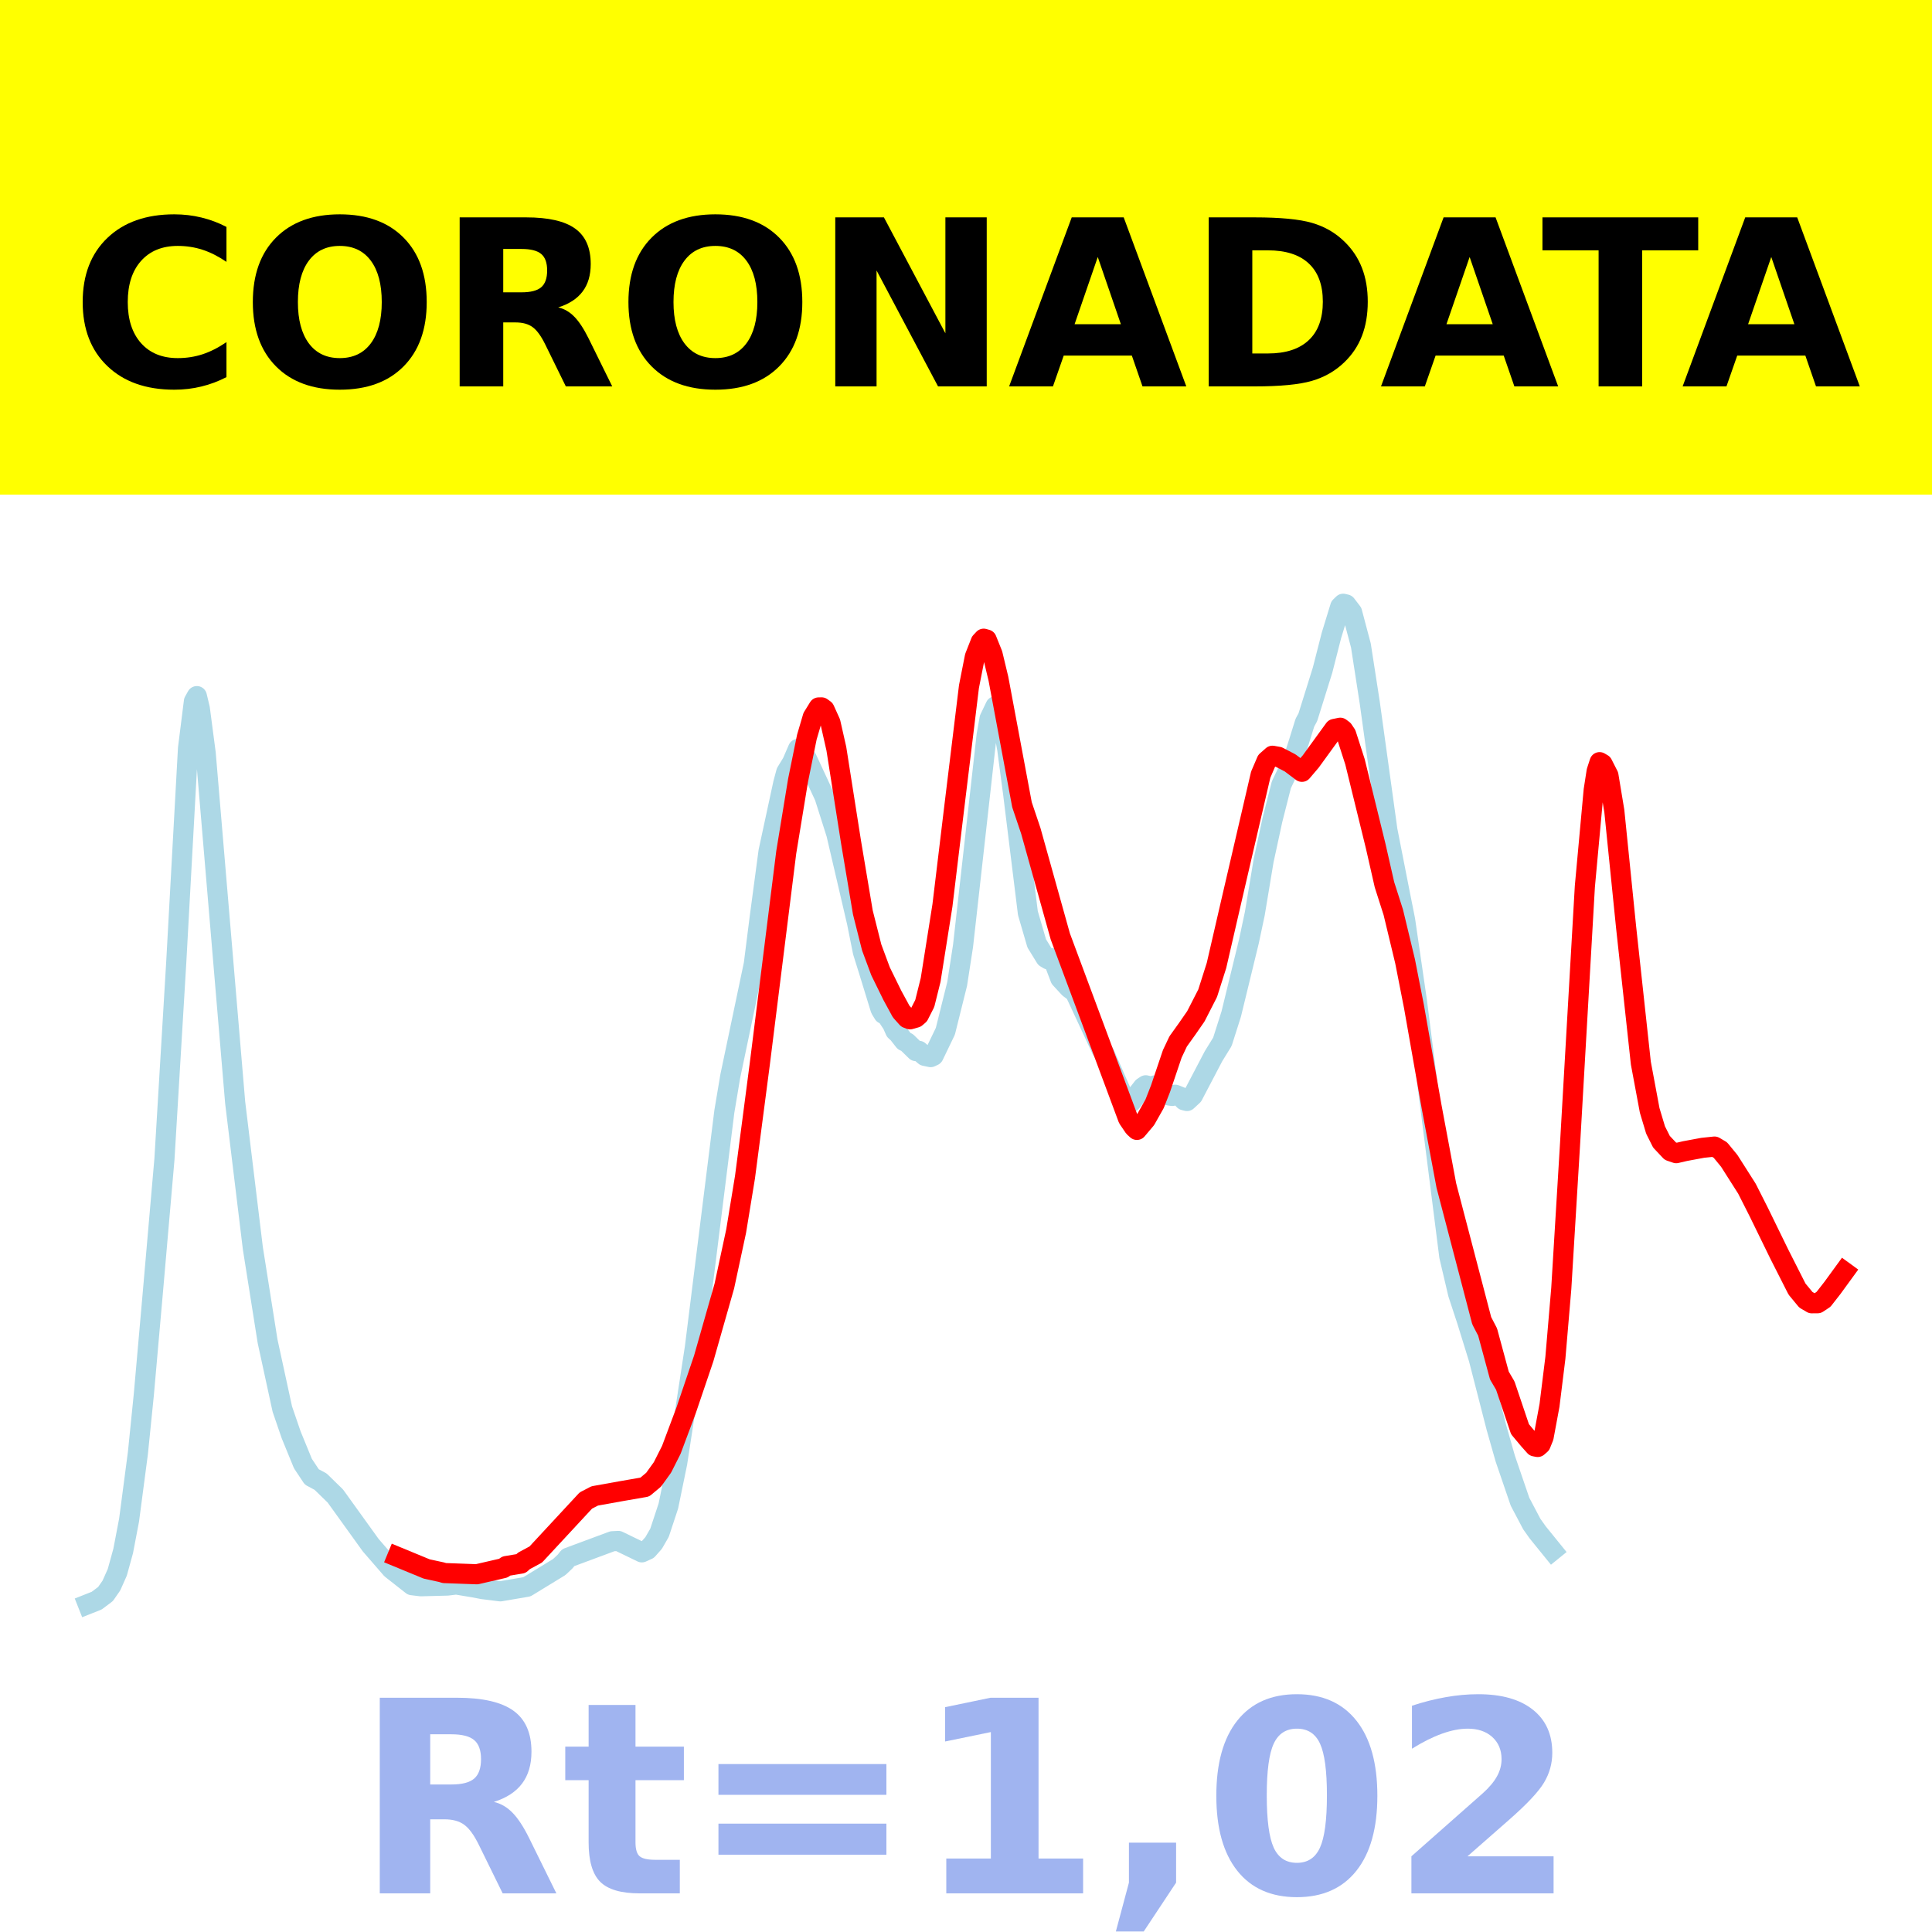
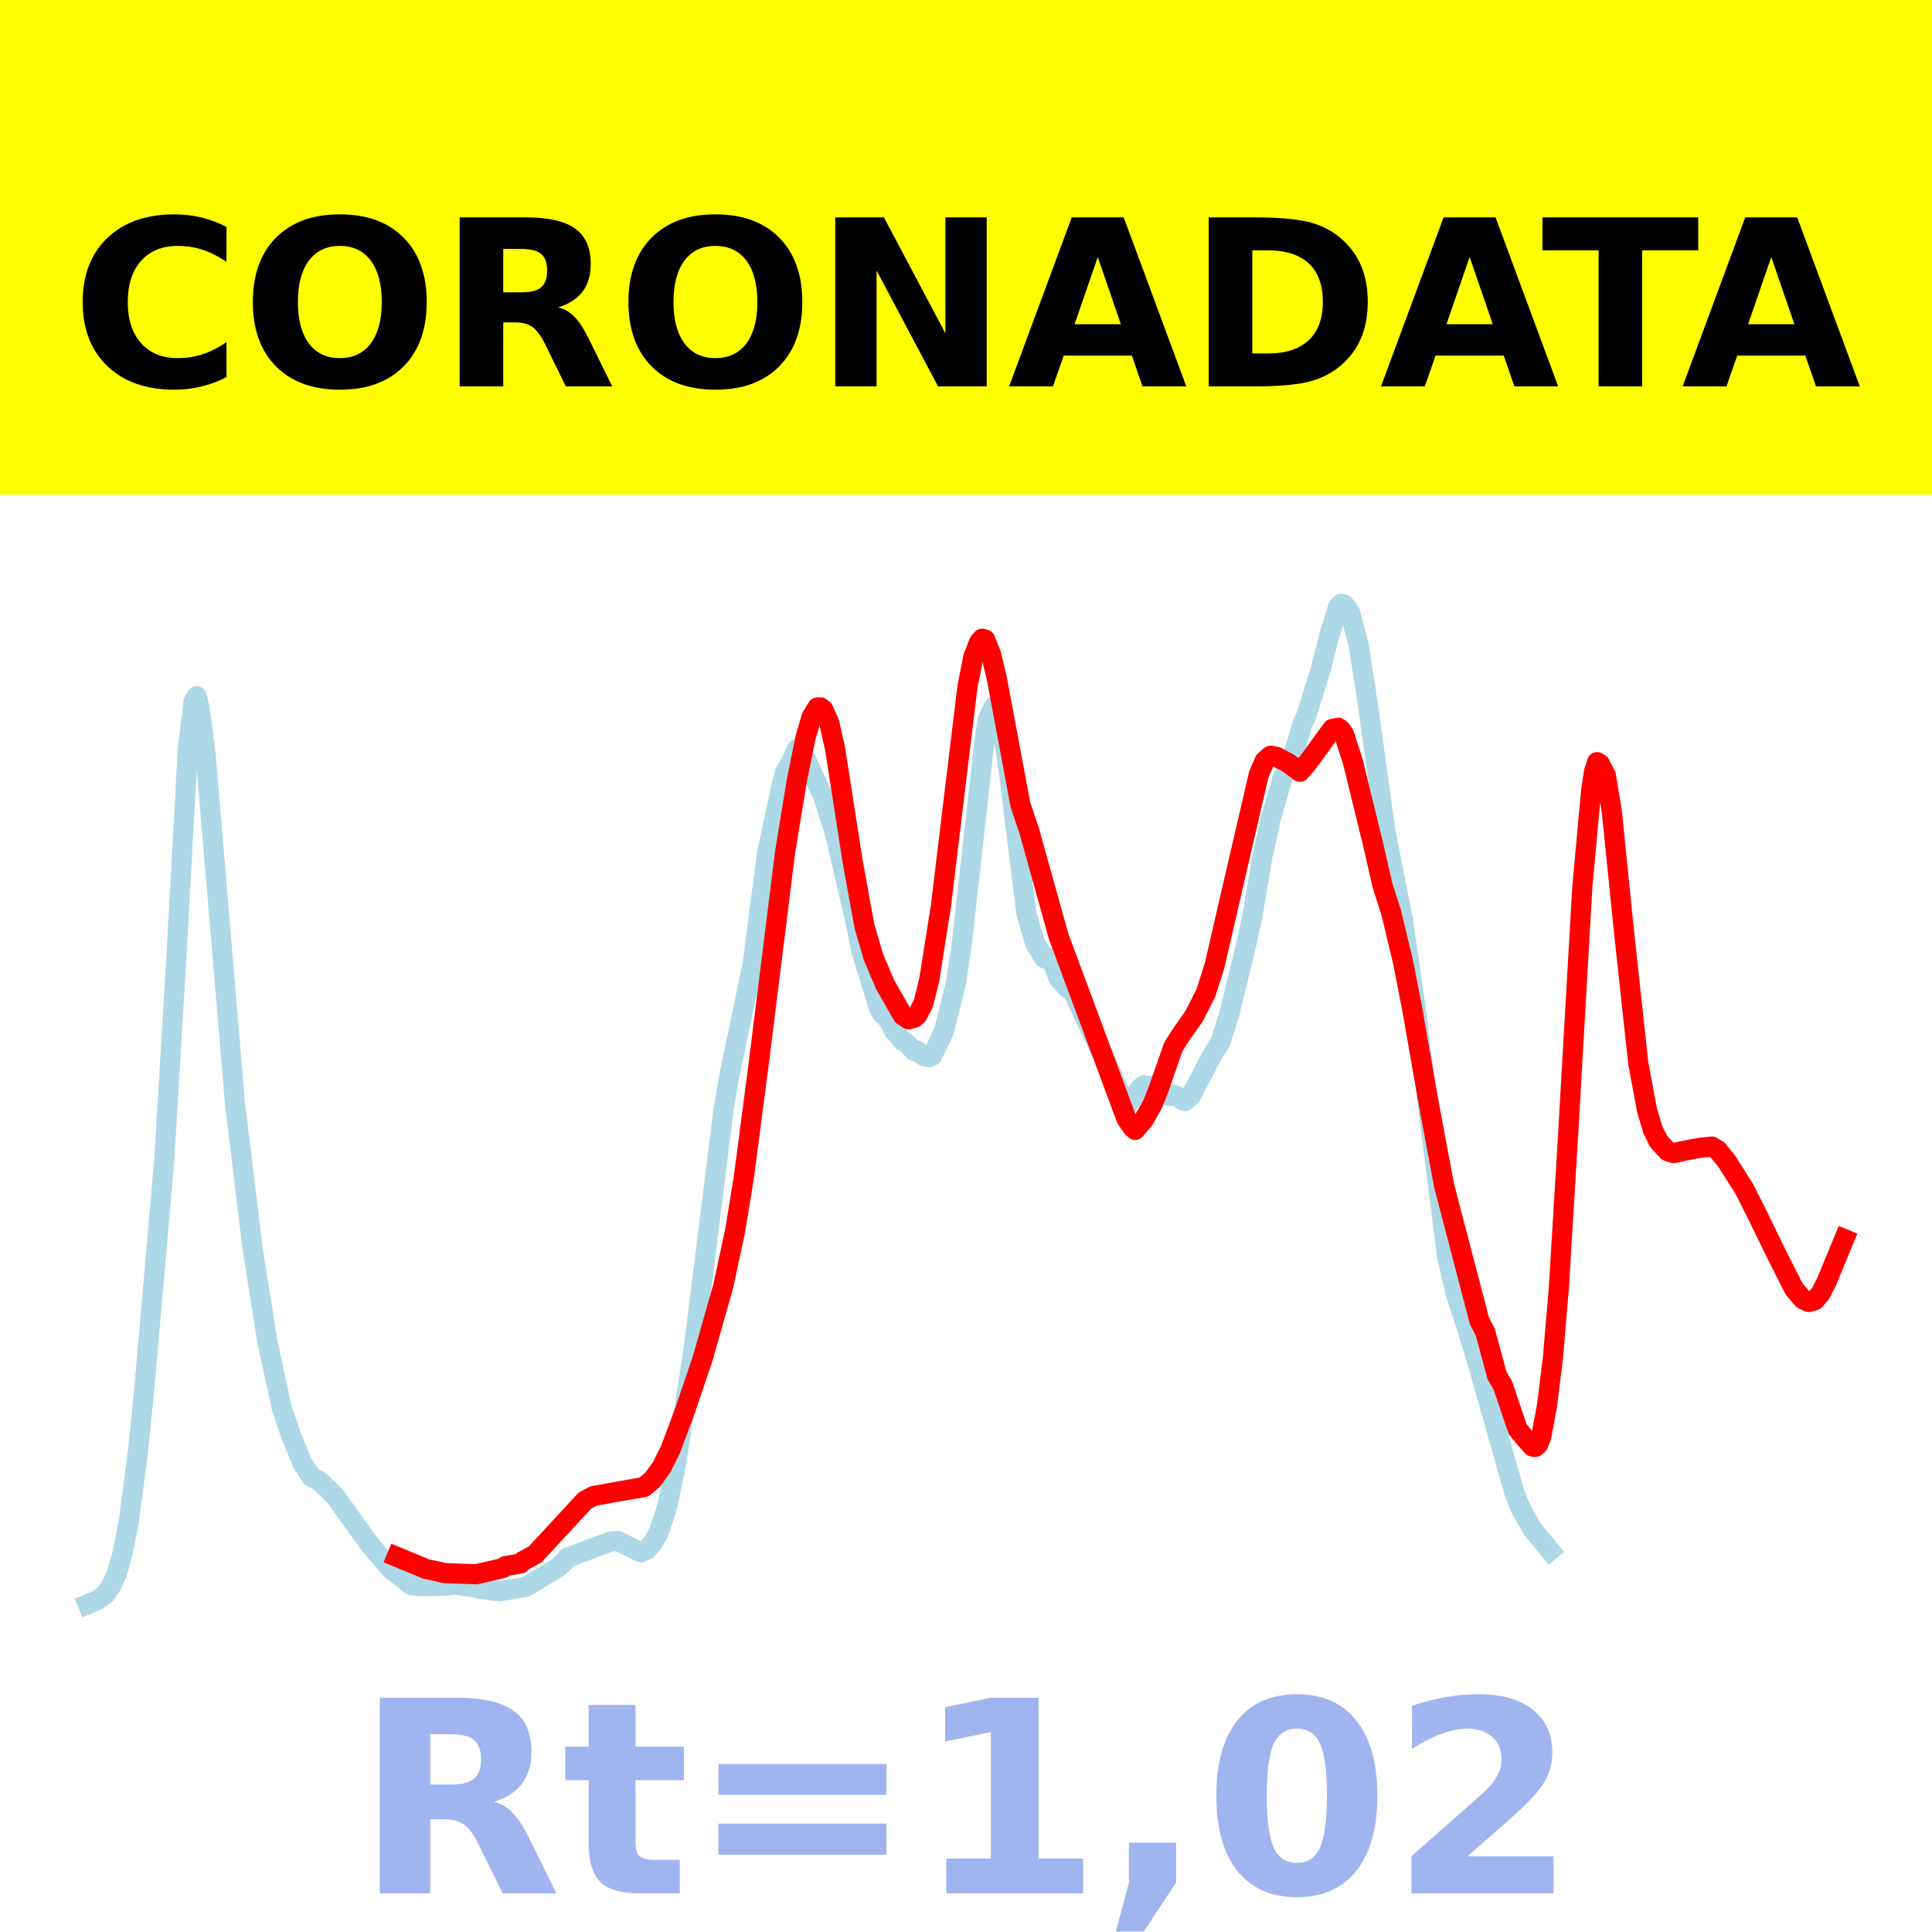
<svg xmlns="http://www.w3.org/2000/svg" xmlns:xlink="http://www.w3.org/1999/xlink" height="144pt" version="1.1" viewBox="0 0 144 144" width="144pt">
  <defs>
    <style type="text/css">*{stroke-linecap:butt;stroke-linejoin:round;}</style>
  </defs>
  <g id="figure_1">
    <g id="patch_1">
      <path d="M 0 144  L 144 144  L 144 0  L 0 0  z " style="fill:#ffffff;" />
    </g>
    <g id="axes_1">
      <g id="patch_2">
        <path d="M 0 144  L 144 144  L 144 0  L 0 0  z " style="fill:#ffffff;" />
      </g>
      <g id="line2d_1">
-         <path clip-path="url(#pe7427660bd)" d="M 6.545 119.565  L 7.204 119.304  L 7.863 118.81  L 8.303 118.177  L 8.742 117.191  L 9.181 115.6  L 9.62 113.303  L 10.279 108.3  L 10.719 103.954  L 11.378 96.491  L 12.256 86.401  L 13.135 71.75  L 14.013 55.78  L 14.453 52.276  L 14.672 51.885  L 14.892 52.803  L 15.331 56.142  L 17.528 82.173  L 18.846 93.035  L 19.944 99.969  L 21.042 105.023  L 21.701 106.944  L 22.58 109.089  L 23.239 110.081  L 23.897 110.434  L 24.996 111.506  L 27.631 115.168  L 29.169 116.941  L 30.707 118.15  L 31.365 118.23  L 33.342 118.178  L 34.001 118.099  L 35.319 118.318  L 35.978 118.444  L 37.296 118.608  L 39.273 118.271  L 41.689 116.794  L 42.128 116.378  L 42.348 116.099  L 45.642 114.876  L 46.082 114.852  L 47.839 115.703  L 48.278 115.502  L 48.718 115.005  L 49.157 114.243  L 49.816 112.248  L 50.475 109.041  L 51.793 100.429  L 53.989 82.842  L 54.428 80.226  L 56.185 71.855  L 56.625 68.378  L 57.284 63.448  L 58.382 58.367  L 58.602 57.554  L 59.041 56.835  L 59.48 55.819  L 59.7 55.922  L 60.139 56.548  L 61.457 59.385  L 62.336 62.152  L 63.873 68.747  L 64.312 70.94  L 64.752 72.348  L 65.63 75.205  L 65.85 75.569  L 66.07 75.672  L 66.509 76.336  L 66.728 76.831  L 66.948 77.034  L 67.387 77.596  L 67.607 77.698  L 68.266 78.342  L 68.486 78.323  L 68.925 78.698  L 69.364 78.791  L 69.584 78.687  L 70.462 76.864  L 71.341 73.334  L 71.78 70.497  L 73.538 54.797  L 73.757 53.561  L 74.196 52.642  L 74.416 52.838  L 74.636 53.383  L 75.075 55.841  L 75.514 59.153  L 76.613 68.057  L 77.272 70.315  L 77.93 71.385  L 78.15 71.514  L 78.37 71.413  L 78.589 71.771  L 79.029 72.927  L 79.688 73.643  L 80.127 73.973  L 82.104 78.221  L 82.323 78.541  L 83.861 82.06  L 84.081 82.203  L 84.3 82.166  L 85.179 81.038  L 85.398 80.892  L 85.838 80.998  L 86.057 80.904  L 86.497 81.097  L 87.156 81.654  L 87.375 81.685  L 87.595 81.595  L 88.034 81.77  L 88.254 82.007  L 88.473 82.062  L 88.913 81.654  L 90.45 78.72  L 91.109 77.652  L 91.768 75.582  L 93.086 70.168  L 93.525 68.099  L 94.184 64.137  L 94.843 61.097  L 95.502 58.502  L 96.381 56.645  L 96.82 55.273  L 97.259 53.863  L 97.479 53.459  L 98.577 49.945  L 99.236 47.364  L 99.895 45.213  L 100.115 45  L 100.334 45.054  L 100.774 45.627  L 101.433 48.11  L 102.092 52.359  L 103.409 61.88  L 104.288 66.355  L 104.727 68.561  L 105.606 74.595  L 108.022 93.638  L 108.681 96.439  L 109.34 98.441  L 110.218 101.278  L 111.536 106.407  L 112.195 108.721  L 113.293 111.93  L 114.172 113.596  L 114.611 114.214  L 115.71 115.57  L 115.71 115.57  " style="fill:none;stroke:#add8e6;stroke-linecap:square;stroke-width:1.5;" />
+         <path clip-path="url(#p464fd24b36)" d="M 6.545 119.565  L 7.203 119.304  L 7.861 118.81  L 8.3 118.177  L 8.738 117.191  L 9.177 115.6  L 9.615 113.303  L 10.273 108.3  L 10.712 103.954  L 11.37 96.491  L 12.247 86.401  L 13.124 71.75  L 14.001 55.78  L 14.439 52.276  L 14.659 51.885  L 14.878 52.803  L 15.317 56.142  L 17.509 82.173  L 18.825 93.035  L 19.921 99.969  L 21.018 105.023  L 21.676 106.944  L 22.553 109.089  L 23.211 110.081  L 23.868 110.434  L 24.965 111.506  L 27.596 115.168  L 29.131 116.941  L 30.666 118.15  L 31.324 118.23  L 33.297 118.178  L 33.955 118.099  L 35.271 118.318  L 35.929 118.444  L 37.244 118.608  L 39.218 118.271  L 41.63 116.794  L 42.069 116.378  L 42.288 116.099  L 45.577 114.876  L 46.016 114.852  L 47.77 115.703  L 48.208 115.502  L 48.647 115.005  L 49.085 114.243  L 49.743 112.248  L 50.401 109.041  L 51.717 100.429  L 53.91 82.842  L 54.348 80.226  L 56.102 71.855  L 56.541 68.378  L 57.199 63.448  L 58.295 58.367  L 58.514 57.554  L 58.953 56.835  L 59.392 55.819  L 59.611 55.922  L 60.049 56.548  L 61.365 59.385  L 62.242 62.152  L 63.777 68.747  L 64.216 70.94  L 64.654 72.348  L 65.531 75.205  L 65.751 75.569  L 65.97 75.672  L 66.408 76.336  L 66.628 76.831  L 66.847 77.034  L 67.286 77.596  L 67.505 77.698  L 68.163 78.342  L 68.382 78.323  L 68.82 78.698  L 69.259 78.791  L 69.478 78.687  L 70.355 76.864  L 71.233 73.334  L 71.671 70.497  L 73.425 54.797  L 73.645 53.561  L 74.083 52.642  L 74.302 52.838  L 74.522 53.383  L 74.96 55.841  L 75.399 59.153  L 76.495 68.057  L 77.153 70.315  L 77.811 71.385  L 78.03 71.514  L 78.249 71.413  L 78.469 71.771  L 78.907 72.927  L 79.565 73.643  L 80.004 73.973  L 81.977 78.221  L 82.196 78.541  L 83.731 82.06  L 83.951 82.203  L 84.17 82.166  L 85.047 81.038  L 85.266 80.892  L 85.705 80.998  L 85.924 80.904  L 86.363 81.097  L 87.021 81.654  L 87.24 81.685  L 87.459 81.595  L 87.898 81.77  L 88.117 82.007  L 88.336 82.062  L 88.775 81.654  L 90.31 78.72  L 90.968 77.652  L 91.625 75.582  L 92.941 70.168  L 93.38 68.099  L 94.037 64.137  L 94.695 61.097  L 95.572 58.066  L 96.45 56.074  L 97.107 53.863  L 97.327 53.459  L 98.423 49.945  L 99.081 47.364  L 99.739 45.213  L 99.958 45  L 100.177 45.054  L 100.616 45.627  L 101.274 48.11  L 101.931 52.359  L 103.247 61.88  L 104.124 66.355  L 104.563 68.561  L 105.44 74.595  L 107.852 93.638  L 108.51 96.439  L 109.168 98.441  L 110.045 101.278  L 112.895 111.313  L 113.334 112.411  L 114.211 113.969  L 115.527 115.57  L 115.527 115.57  " style="fill:none;stroke:#add8e6;stroke-linecap:square;stroke-width:1.5;" />
      </g>
      <g id="line2d_2">
-         <path clip-path="url(#pe7427660bd)" d="M 29.608 116.036  L 31.805 116.943  L 32.903 117.181  L 33.123 117.247  L 35.539 117.336  L 37.516 116.88  L 37.735 116.724  L 38.833 116.541  L 39.053 116.338  L 39.932 115.865  L 43.666 111.84  L 44.325 111.498  L 46.301 111.143  L 48.059 110.838  L 48.718 110.287  L 49.376 109.372  L 50.035 108.066  L 51.134 105.133  L 52.451 101.25  L 53.989 95.853  L 54.868 91.759  L 55.527 87.738  L 56.625 79.346  L 58.602 63.527  L 59.48 58.174  L 60.139 54.935  L 60.578 53.444  L 61.018 52.729  L 61.237 52.725  L 61.457 52.886  L 61.896 53.857  L 62.336 55.801  L 63.434 62.778  L 64.312 68.006  L 64.971 70.617  L 65.63 72.391  L 66.509 74.184  L 67.168 75.395  L 67.607 75.887  L 67.827 75.973  L 68.266 75.848  L 68.486 75.658  L 68.925 74.796  L 69.364 73.038  L 70.243 67.492  L 71.121 60.203  L 72.22 51.181  L 72.659 48.955  L 73.098 47.84  L 73.318 47.605  L 73.538 47.669  L 73.977 48.759  L 74.416 50.586  L 76.173 59.978  L 76.832 61.933  L 79.029 69.797  L 84.081 83.369  L 84.52 84.015  L 84.739 84.216  L 85.398 83.436  L 86.057 82.27  L 86.497 81.148  L 87.375 78.548  L 87.815 77.618  L 88.473 76.7  L 89.132 75.75  L 90.011 74.032  L 90.67 71.961  L 91.768 67.2  L 93.965 57.741  L 94.404 56.717  L 94.843 56.329  L 95.282 56.408  L 96.161 56.865  L 97.04 57.526  L 97.699 56.752  L 99.456 54.331  L 99.895 54.241  L 100.115 54.407  L 100.334 54.735  L 100.993 56.78  L 102.531 63.043  L 103.19 65.94  L 103.849 68  L 104.727 71.652  L 105.386 75.009  L 106.704 82.493  L 107.802 88.361  L 110.438 98.436  L 110.877 99.28  L 111.756 102.526  L 112.195 103.272  L 113.293 106.525  L 113.952 107.313  L 114.392 107.806  L 114.611 107.848  L 114.831 107.655  L 115.051 107.112  L 115.49 104.753  L 115.929 101.206  L 116.369 96.03  L 117.027 85.193  L 118.126 66.078  L 118.785 58.892  L 119.004 57.483  L 119.224 56.807  L 119.444 56.936  L 119.883 57.799  L 120.322 60.447  L 121.201 69.115  L 122.299 79.235  L 122.958 82.764  L 123.397 84.225  L 123.836 85.098  L 124.495 85.799  L 124.935 85.95  L 125.594 85.796  L 126.912 85.551  L 127.79 85.459  L 128.229 85.72  L 128.888 86.524  L 130.206 88.596  L 131.085 90.334  L 132.622 93.481  L 133.94 96.081  L 134.599 96.879  L 135.038 97.138  L 135.478 97.134  L 135.917 96.842  L 136.576 95.998  L 137.455 94.791  L 137.455 94.791  " style="fill:none;stroke:#ff0000;stroke-linecap:square;stroke-width:1.5;" />
+         <path clip-path="url(#p464fd24b36)" d="M 29.57 116.036  L 31.762 116.943  L 32.859 117.181  L 33.078 117.247  L 35.49 117.336  L 37.464 116.88  L 37.683 116.724  L 38.779 116.541  L 38.999 116.338  L 39.876 115.865  L 43.603 111.84  L 44.261 111.498  L 46.235 111.143  L 47.989 110.838  L 48.647 110.287  L 49.305 109.372  L 49.963 108.066  L 51.059 105.133  L 52.375 101.25  L 53.91 95.853  L 54.787 91.759  L 55.444 87.738  L 56.541 79.346  L 58.514 63.527  L 59.392 58.174  L 60.049 54.935  L 60.488 53.444  L 60.926 52.729  L 61.146 52.725  L 61.365 52.886  L 61.804 53.857  L 62.242 55.801  L 63.558 64.244  L 64.435 69.041  L 65.093 71.311  L 65.97 73.379  L 67.286 75.684  L 67.724 75.973  L 68.163 75.848  L 68.382 75.658  L 68.82 74.796  L 69.259 73.038  L 70.136 67.492  L 71.013 60.203  L 72.11 51.181  L 72.548 48.955  L 72.987 47.84  L 73.206 47.605  L 73.425 47.669  L 73.864 48.759  L 74.302 50.586  L 76.057 59.978  L 76.714 61.933  L 78.907 69.797  L 83.951 83.369  L 84.389 84.015  L 84.608 84.216  L 85.266 83.436  L 85.924 82.27  L 86.363 81.148  L 87.459 78.008  L 88.117 76.99  L 88.994 75.75  L 89.871 74.032  L 90.529 71.961  L 91.625 67.2  L 93.818 57.741  L 94.257 56.717  L 94.695 56.329  L 95.134 56.408  L 96.011 56.865  L 96.888 57.526  L 97.546 56.752  L 99.3 54.331  L 99.739 54.241  L 99.958 54.407  L 100.177 54.735  L 100.835 56.78  L 102.37 63.043  L 103.028 65.94  L 103.686 68  L 104.563 71.652  L 105.221 75.009  L 106.536 82.493  L 107.633 88.361  L 110.264 98.436  L 110.703 99.28  L 111.58 102.526  L 112.018 103.272  L 113.115 106.525  L 113.772 107.313  L 114.211 107.806  L 114.43 107.848  L 114.65 107.655  L 114.869 107.112  L 115.307 104.753  L 115.746 101.206  L 116.185 96.03  L 116.842 85.193  L 117.939 66.078  L 118.597 58.892  L 118.816 57.483  L 119.035 56.807  L 119.254 56.936  L 119.693 57.799  L 120.132 60.447  L 121.009 69.115  L 122.105 79.235  L 122.763 82.764  L 123.201 84.225  L 123.64 85.098  L 124.298 85.799  L 124.736 85.95  L 125.394 85.796  L 126.71 85.551  L 127.587 85.459  L 128.026 85.72  L 128.683 86.524  L 129.999 88.596  L 130.876 90.334  L 132.411 93.481  L 133.727 96.08  L 134.385 96.849  L 134.823 97.043  L 135.262 96.915  L 135.7 96.404  L 136.139 95.541  L 137.455 92.356  L 137.455 92.356  " style="fill:none;stroke:#ff0000;stroke-linecap:square;stroke-width:1.5;" />
      </g>
      <g id="patch_3">
        <path d="M 0 144  L 0 0  " style="fill:none;stroke:#ffffff;stroke-linecap:square;stroke-linejoin:miter;stroke-width:0.8;" />
      </g>
      <g id="patch_4">
        <path d="M 144 144  L 144 0  " style="fill:none;stroke:#ffffff;stroke-linecap:square;stroke-linejoin:miter;stroke-width:0.8;" />
      </g>
      <g id="patch_5">
        <path d="M 0 144  L 144 144  " style="fill:none;stroke:#ffffff;stroke-linecap:square;stroke-linejoin:miter;stroke-width:0.8;" />
      </g>
      <g id="patch_6">
        <path d="M 0 0  L 144 0  " style="fill:none;stroke:#ffffff;stroke-linecap:square;stroke-linejoin:miter;stroke-width:0.8;" />
      </g>
    </g>
    <g id="text_1">
      <g id="patch_7">
        <path d="M -64.848 36.368  L 208.848 36.368  L 208.848 -7.654  L -64.848 -7.654  z " style="fill:#ffff00;stroke:#ffff00;stroke-linejoin:miter;" />
      </g>
      <g transform="translate(72 9.45018)scale(0.1728 -0.1728)" />
      <g transform="translate(-60.87375 28.8)scale(0.1728 -0.1728)">
        <defs>
          <path id="DejaVuSans-Bold-32" />
          <path d="M 67 4  Q 61.812 1.312 56.203 -0.047  Q 50.594 -1.422 44.484 -1.422  Q 26.266 -1.422 15.625 8.766  Q 4.984 18.953 4.984 36.375  Q 4.984 53.859 15.625 64.031  Q 26.266 74.219 44.484 74.219  Q 50.594 74.219 56.203 72.844  Q 61.812 71.484 67 68.797  L 67 53.719  Q 61.766 57.281 56.688 58.938  Q 51.609 60.594 46 60.594  Q 35.938 60.594 30.172 54.141  Q 24.422 47.703 24.422 36.375  Q 24.422 25.094 30.172 18.641  Q 35.938 12.203 46 12.203  Q 51.609 12.203 56.688 13.859  Q 61.766 15.531 67 19.094  z " id="DejaVuSans-Bold-67" />
          <path d="M 42.484 60.594  Q 33.891 60.594 29.156 54.25  Q 24.422 47.906 24.422 36.375  Q 24.422 24.906 29.156 18.547  Q 33.891 12.203 42.484 12.203  Q 51.125 12.203 55.859 18.547  Q 60.594 24.906 60.594 36.375  Q 60.594 47.906 55.859 54.25  Q 51.125 60.594 42.484 60.594  z M 42.484 74.219  Q 60.062 74.219 70.016 64.156  Q 79.984 54.109 79.984 36.375  Q 79.984 18.703 70.016 8.641  Q 60.062 -1.422 42.484 -1.422  Q 24.953 -1.422 14.969 8.641  Q 4.984 18.703 4.984 36.375  Q 4.984 54.109 14.969 64.156  Q 24.953 74.219 42.484 74.219  z " id="DejaVuSans-Bold-79" />
          <path d="M 35.891 40.578  Q 41.797 40.578 44.359 42.766  Q 46.922 44.969 46.922 50  Q 46.922 54.984 44.359 57.125  Q 41.797 59.281 35.891 59.281  L 27.984 59.281  L 27.984 40.578  z M 27.984 27.594  L 27.984 0  L 9.188 0  L 9.188 72.906  L 37.891 72.906  Q 52.297 72.906 59 68.062  Q 65.719 63.234 65.719 52.781  Q 65.719 45.562 62.219 40.922  Q 58.734 36.281 51.703 34.078  Q 55.562 33.203 58.609 30.094  Q 61.672 27 64.797 20.703  L 75 0  L 54.984 0  L 46.094 18.109  Q 43.406 23.578 40.641 25.578  Q 37.891 27.594 33.297 27.594  z " id="DejaVuSans-Bold-82" />
          <path d="M 9.188 72.906  L 30.172 72.906  L 56.688 22.906  L 56.688 72.906  L 74.516 72.906  L 74.516 0  L 53.516 0  L 27 50  L 27 0  L 9.188 0  z " id="DejaVuSans-Bold-78" />
          <path d="M 53.422 13.281  L 24.031 13.281  L 19.391 0  L 0.484 0  L 27.484 72.906  L 49.906 72.906  L 76.906 0  L 58.016 0  z M 28.719 26.812  L 48.688 26.812  L 38.719 55.812  z " id="DejaVuSans-Bold-65" />
          <path d="M 27.984 58.688  L 27.984 14.203  L 34.719 14.203  Q 46.234 14.203 52.312 19.922  Q 58.406 25.641 58.406 36.531  Q 58.406 47.359 52.344 53.016  Q 46.297 58.688 34.719 58.688  z M 9.188 72.906  L 29 72.906  Q 45.609 72.906 53.734 70.531  Q 61.859 68.172 67.672 62.5  Q 72.797 57.562 75.281 51.109  Q 77.781 44.672 77.781 36.531  Q 77.781 28.266 75.281 21.797  Q 72.797 15.328 67.672 10.406  Q 61.812 4.734 53.609 2.359  Q 45.406 0 29 0  L 9.188 0  z " id="DejaVuSans-Bold-68" />
          <path d="M 0.484 72.906  L 67.672 72.906  L 67.672 58.688  L 43.5 58.688  L 43.5 0  L 24.703 0  L 24.703 58.688  L 0.484 58.688  z " id="DejaVuSans-Bold-84" />
        </defs>
        <use xlink:href="#DejaVuSans-Bold-32" />
        <use x="34.814" xlink:href="#DejaVuSans-Bold-32" />
        <use x="69.629" xlink:href="#DejaVuSans-Bold-32" />
        <use x="104.443" xlink:href="#DejaVuSans-Bold-32" />
        <use x="139.258" xlink:href="#DejaVuSans-Bold-32" />
        <use x="174.072" xlink:href="#DejaVuSans-Bold-32" />
        <use x="208.887" xlink:href="#DejaVuSans-Bold-32" />
        <use x="243.701" xlink:href="#DejaVuSans-Bold-32" />
        <use x="278.516" xlink:href="#DejaVuSans-Bold-32" />
        <use x="313.33" xlink:href="#DejaVuSans-Bold-32" />
        <use x="348.145" xlink:href="#DejaVuSans-Bold-32" />
        <use x="382.959" xlink:href="#DejaVuSans-Bold-67" />
        <use x="456.348" xlink:href="#DejaVuSans-Bold-79" />
        <use x="541.357" xlink:href="#DejaVuSans-Bold-82" />
        <use x="618.359" xlink:href="#DejaVuSans-Bold-79" />
        <use x="703.369" xlink:href="#DejaVuSans-Bold-78" />
        <use x="787.061" xlink:href="#DejaVuSans-Bold-65" />
        <use x="864.453" xlink:href="#DejaVuSans-Bold-68" />
        <use x="947.461" xlink:href="#DejaVuSans-Bold-65" />
        <use x="1017.104" xlink:href="#DejaVuSans-Bold-84" />
        <use x="1077.566" xlink:href="#DejaVuSans-Bold-65" />
        <use x="1154.959" xlink:href="#DejaVuSans-Bold-32" />
        <use x="1189.773" xlink:href="#DejaVuSans-Bold-32" />
        <use x="1224.588" xlink:href="#DejaVuSans-Bold-32" />
        <use x="1259.402" xlink:href="#DejaVuSans-Bold-32" />
        <use x="1294.217" xlink:href="#DejaVuSans-Bold-32" />
        <use x="1329.031" xlink:href="#DejaVuSans-Bold-32" />
        <use x="1363.846" xlink:href="#DejaVuSans-Bold-32" />
        <use x="1398.66" xlink:href="#DejaVuSans-Bold-32" />
        <use x="1433.475" xlink:href="#DejaVuSans-Bold-32" />
        <use x="1468.289" xlink:href="#DejaVuSans-Bold-32" />
        <use x="1503.104" xlink:href="#DejaVuSans-Bold-32" />
      </g>
    </g>
    <g id="text_2">
      <g style="fill:#4169e1;opacity:0.5;" transform="translate(26.46875 141.12)scale(0.2 -0.2)">
        <defs>
          <path d="M 27.484 70.219  L 27.484 54.688  L 45.516 54.688  L 45.516 42.188  L 27.484 42.188  L 27.484 19  Q 27.484 15.188 29 13.844  Q 30.516 12.5 35.016 12.5  L 44 12.5  L 44 0  L 29 0  Q 18.656 0 14.328 4.312  Q 10.016 8.641 10.016 19  L 10.016 42.188  L 1.312 42.188  L 1.312 54.688  L 10.016 54.688  L 10.016 70.219  z " id="DejaVuSans-Bold-116" />
          <path d="M 10.594 48.188  L 73.188 48.188  L 73.188 36.719  L 10.594 36.719  z M 10.594 25.984  L 73.188 25.984  L 73.188 14.406  L 10.594 14.406  z " id="DejaVuSans-Bold-61" />
          <path d="M 11.719 12.984  L 28.328 12.984  L 28.328 60.109  L 11.281 56.594  L 11.281 69.391  L 28.219 72.906  L 46.094 72.906  L 46.094 12.984  L 62.703 12.984  L 62.703 0  L 11.719 0  z " id="DejaVuSans-Bold-49" />
          <path d="M 10.203 18.891  L 27.781 18.891  L 27.781 4  L 15.719 -14.203  L 5.328 -14.203  L 10.203 4  z " id="DejaVuSans-Bold-44" />
          <path d="M 46 36.531  Q 46 50.203 43.438 55.781  Q 40.875 61.375 34.812 61.375  Q 28.766 61.375 26.172 55.781  Q 23.578 50.203 23.578 36.531  Q 23.578 22.703 26.172 17.031  Q 28.766 11.375 34.812 11.375  Q 40.828 11.375 43.406 17.031  Q 46 22.703 46 36.531  z M 64.797 36.375  Q 64.797 18.266 56.984 8.422  Q 49.172 -1.422 34.812 -1.422  Q 20.406 -1.422 12.594 8.422  Q 4.781 18.266 4.781 36.375  Q 4.781 54.547 12.594 64.375  Q 20.406 74.219 34.812 74.219  Q 49.172 74.219 56.984 64.375  Q 64.797 54.547 64.797 36.375  z " id="DejaVuSans-Bold-48" />
          <path d="M 28.812 13.812  L 60.891 13.812  L 60.891 0  L 7.906 0  L 7.906 13.812  L 34.516 37.312  Q 38.094 40.531 39.797 43.609  Q 41.5 46.688 41.5 50  Q 41.5 55.125 38.062 58.25  Q 34.625 61.375 28.906 61.375  Q 24.516 61.375 19.281 59.5  Q 14.062 57.625 8.109 53.906  L 8.109 69.922  Q 14.453 72.016 20.656 73.109  Q 26.859 74.219 32.812 74.219  Q 45.906 74.219 53.156 68.453  Q 60.406 62.703 60.406 52.391  Q 60.406 46.438 57.328 41.281  Q 54.25 36.141 44.391 27.484  z " id="DejaVuSans-Bold-50" />
        </defs>
        <use xlink:href="#DejaVuSans-Bold-82" />
        <use x="77.002" xlink:href="#DejaVuSans-Bold-116" />
        <use x="124.805" xlink:href="#DejaVuSans-Bold-61" />
        <use x="208.594" xlink:href="#DejaVuSans-Bold-49" />
        <use x="278.174" xlink:href="#DejaVuSans-Bold-44" />
        <use x="316.162" xlink:href="#DejaVuSans-Bold-48" />
        <use x="385.742" xlink:href="#DejaVuSans-Bold-50" />
      </g>
    </g>
  </g>
  <defs>
-     <clipPath id="pe7427660bd">
+     <clipPath id="p464fd24b36">
      <rect height="144" width="144" x="0" y="0" />
    </clipPath>
  </defs>
</svg>
